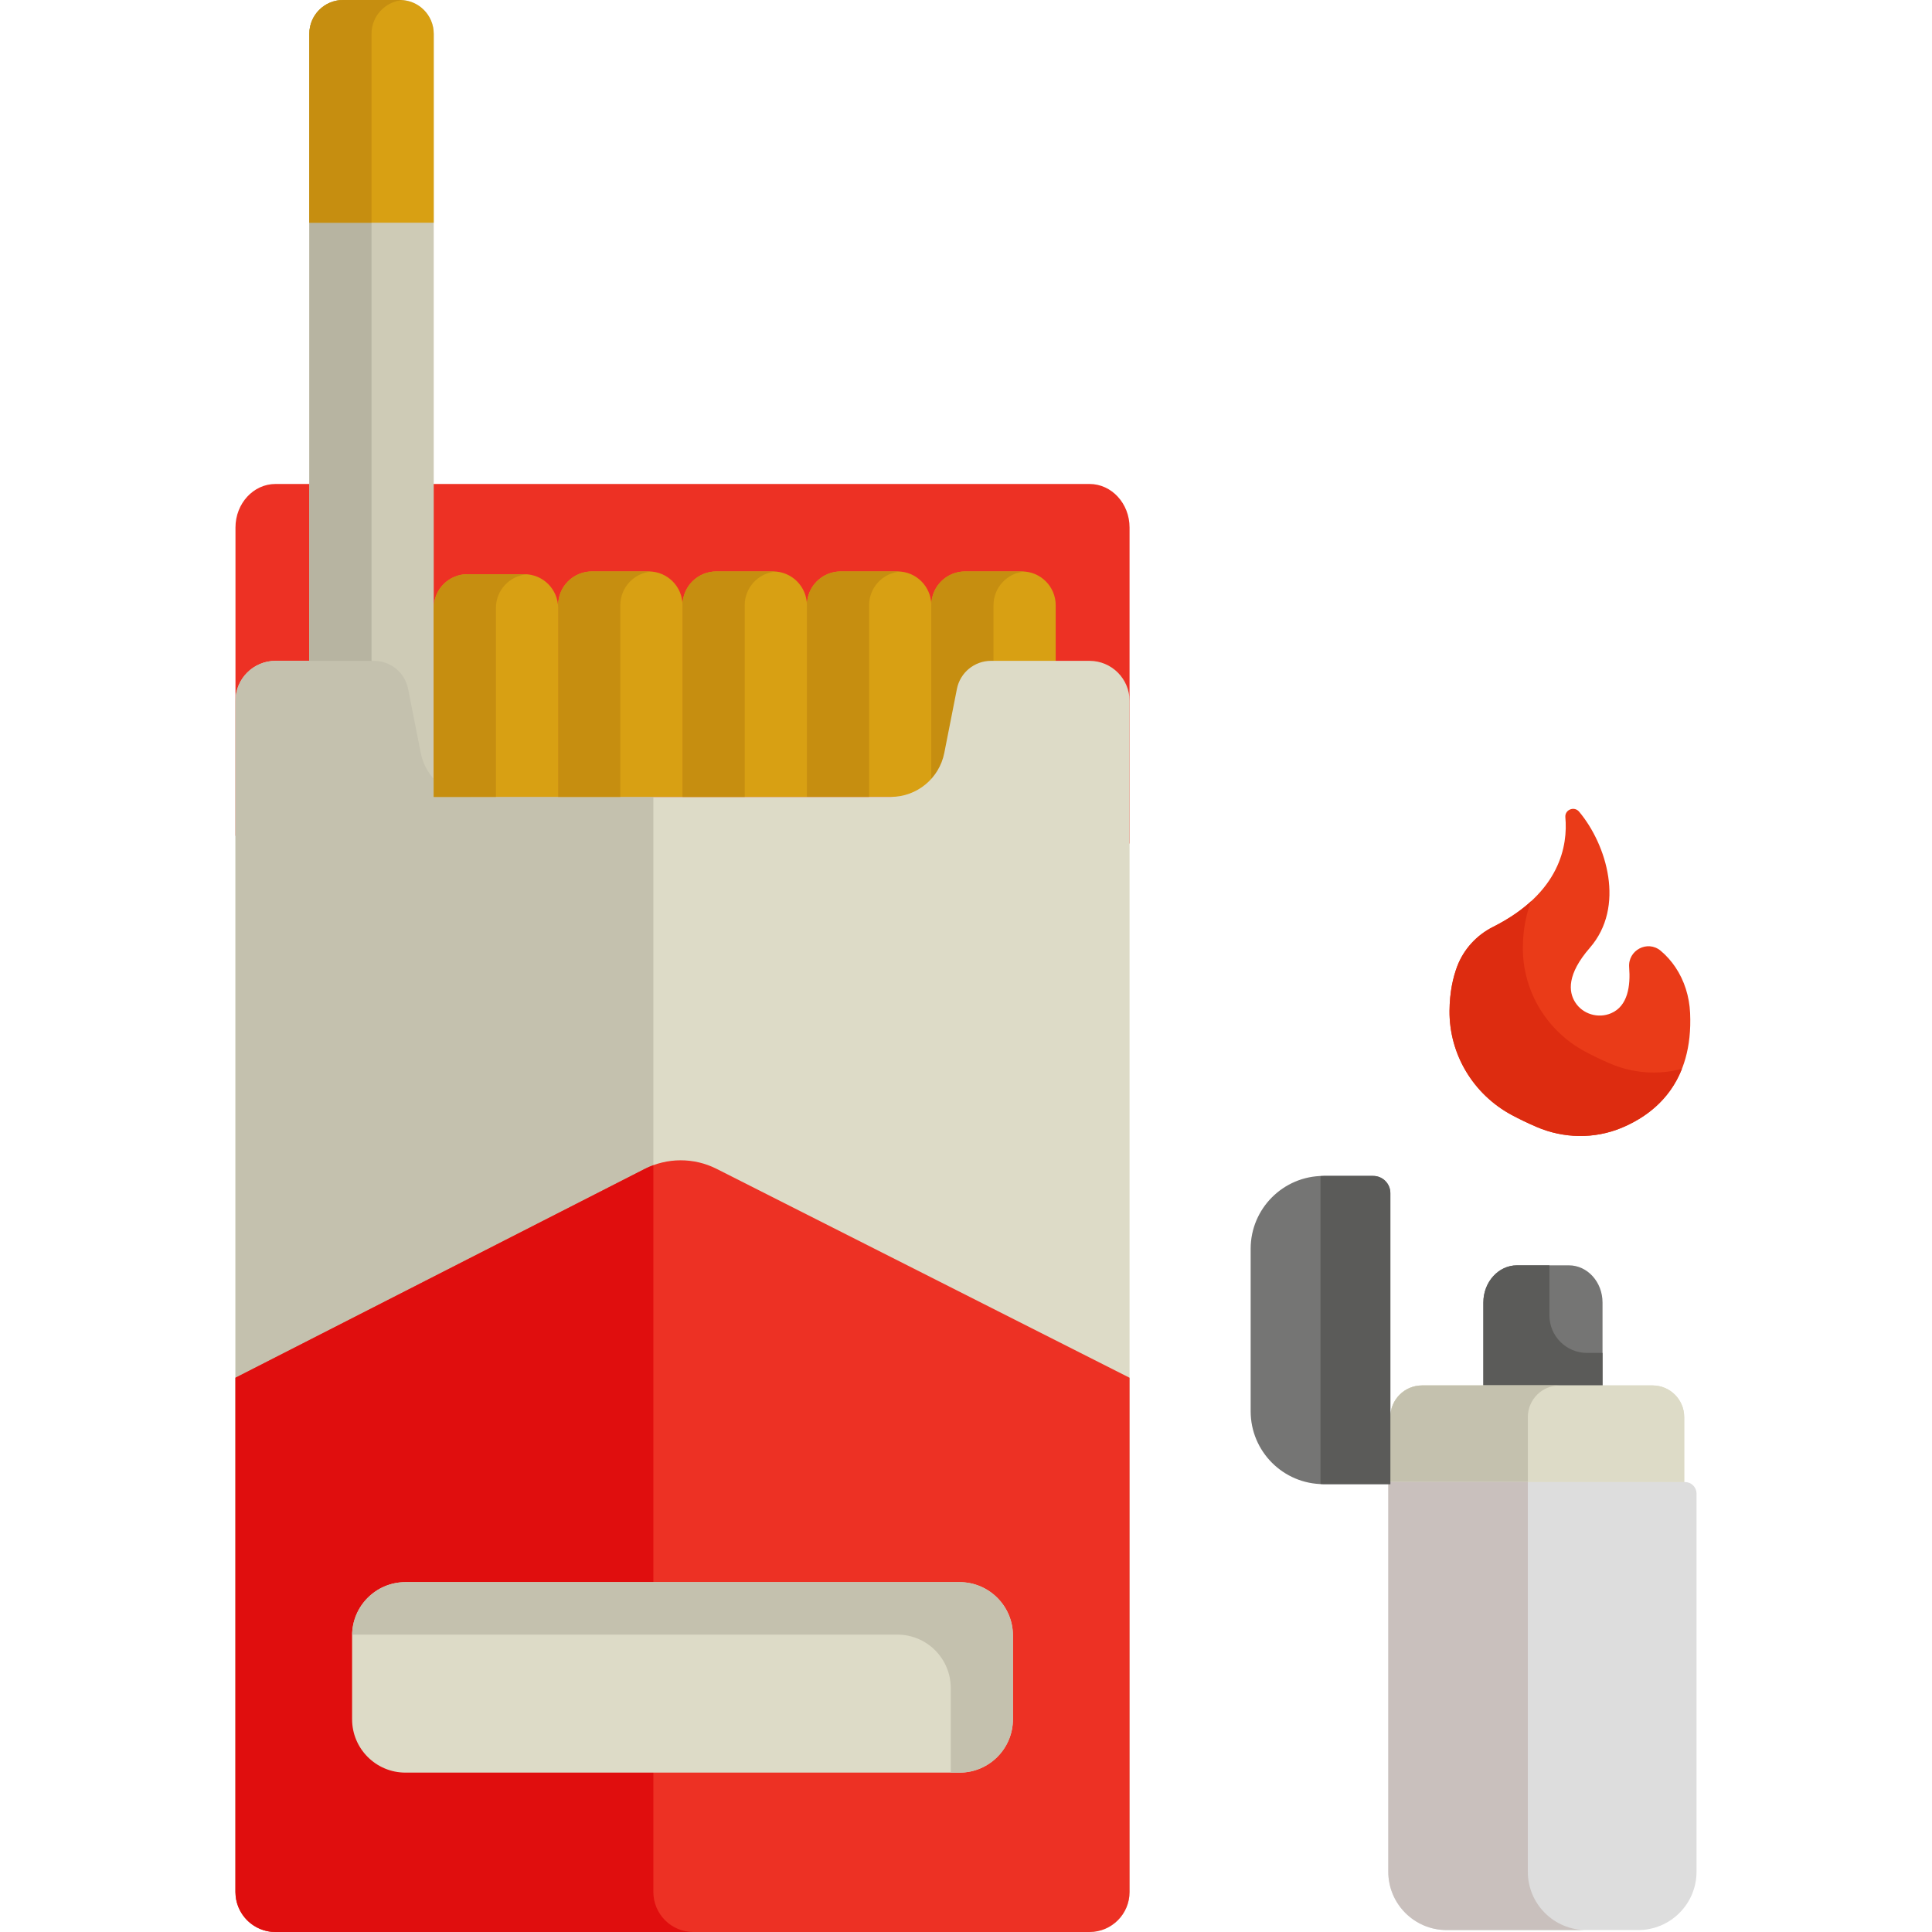
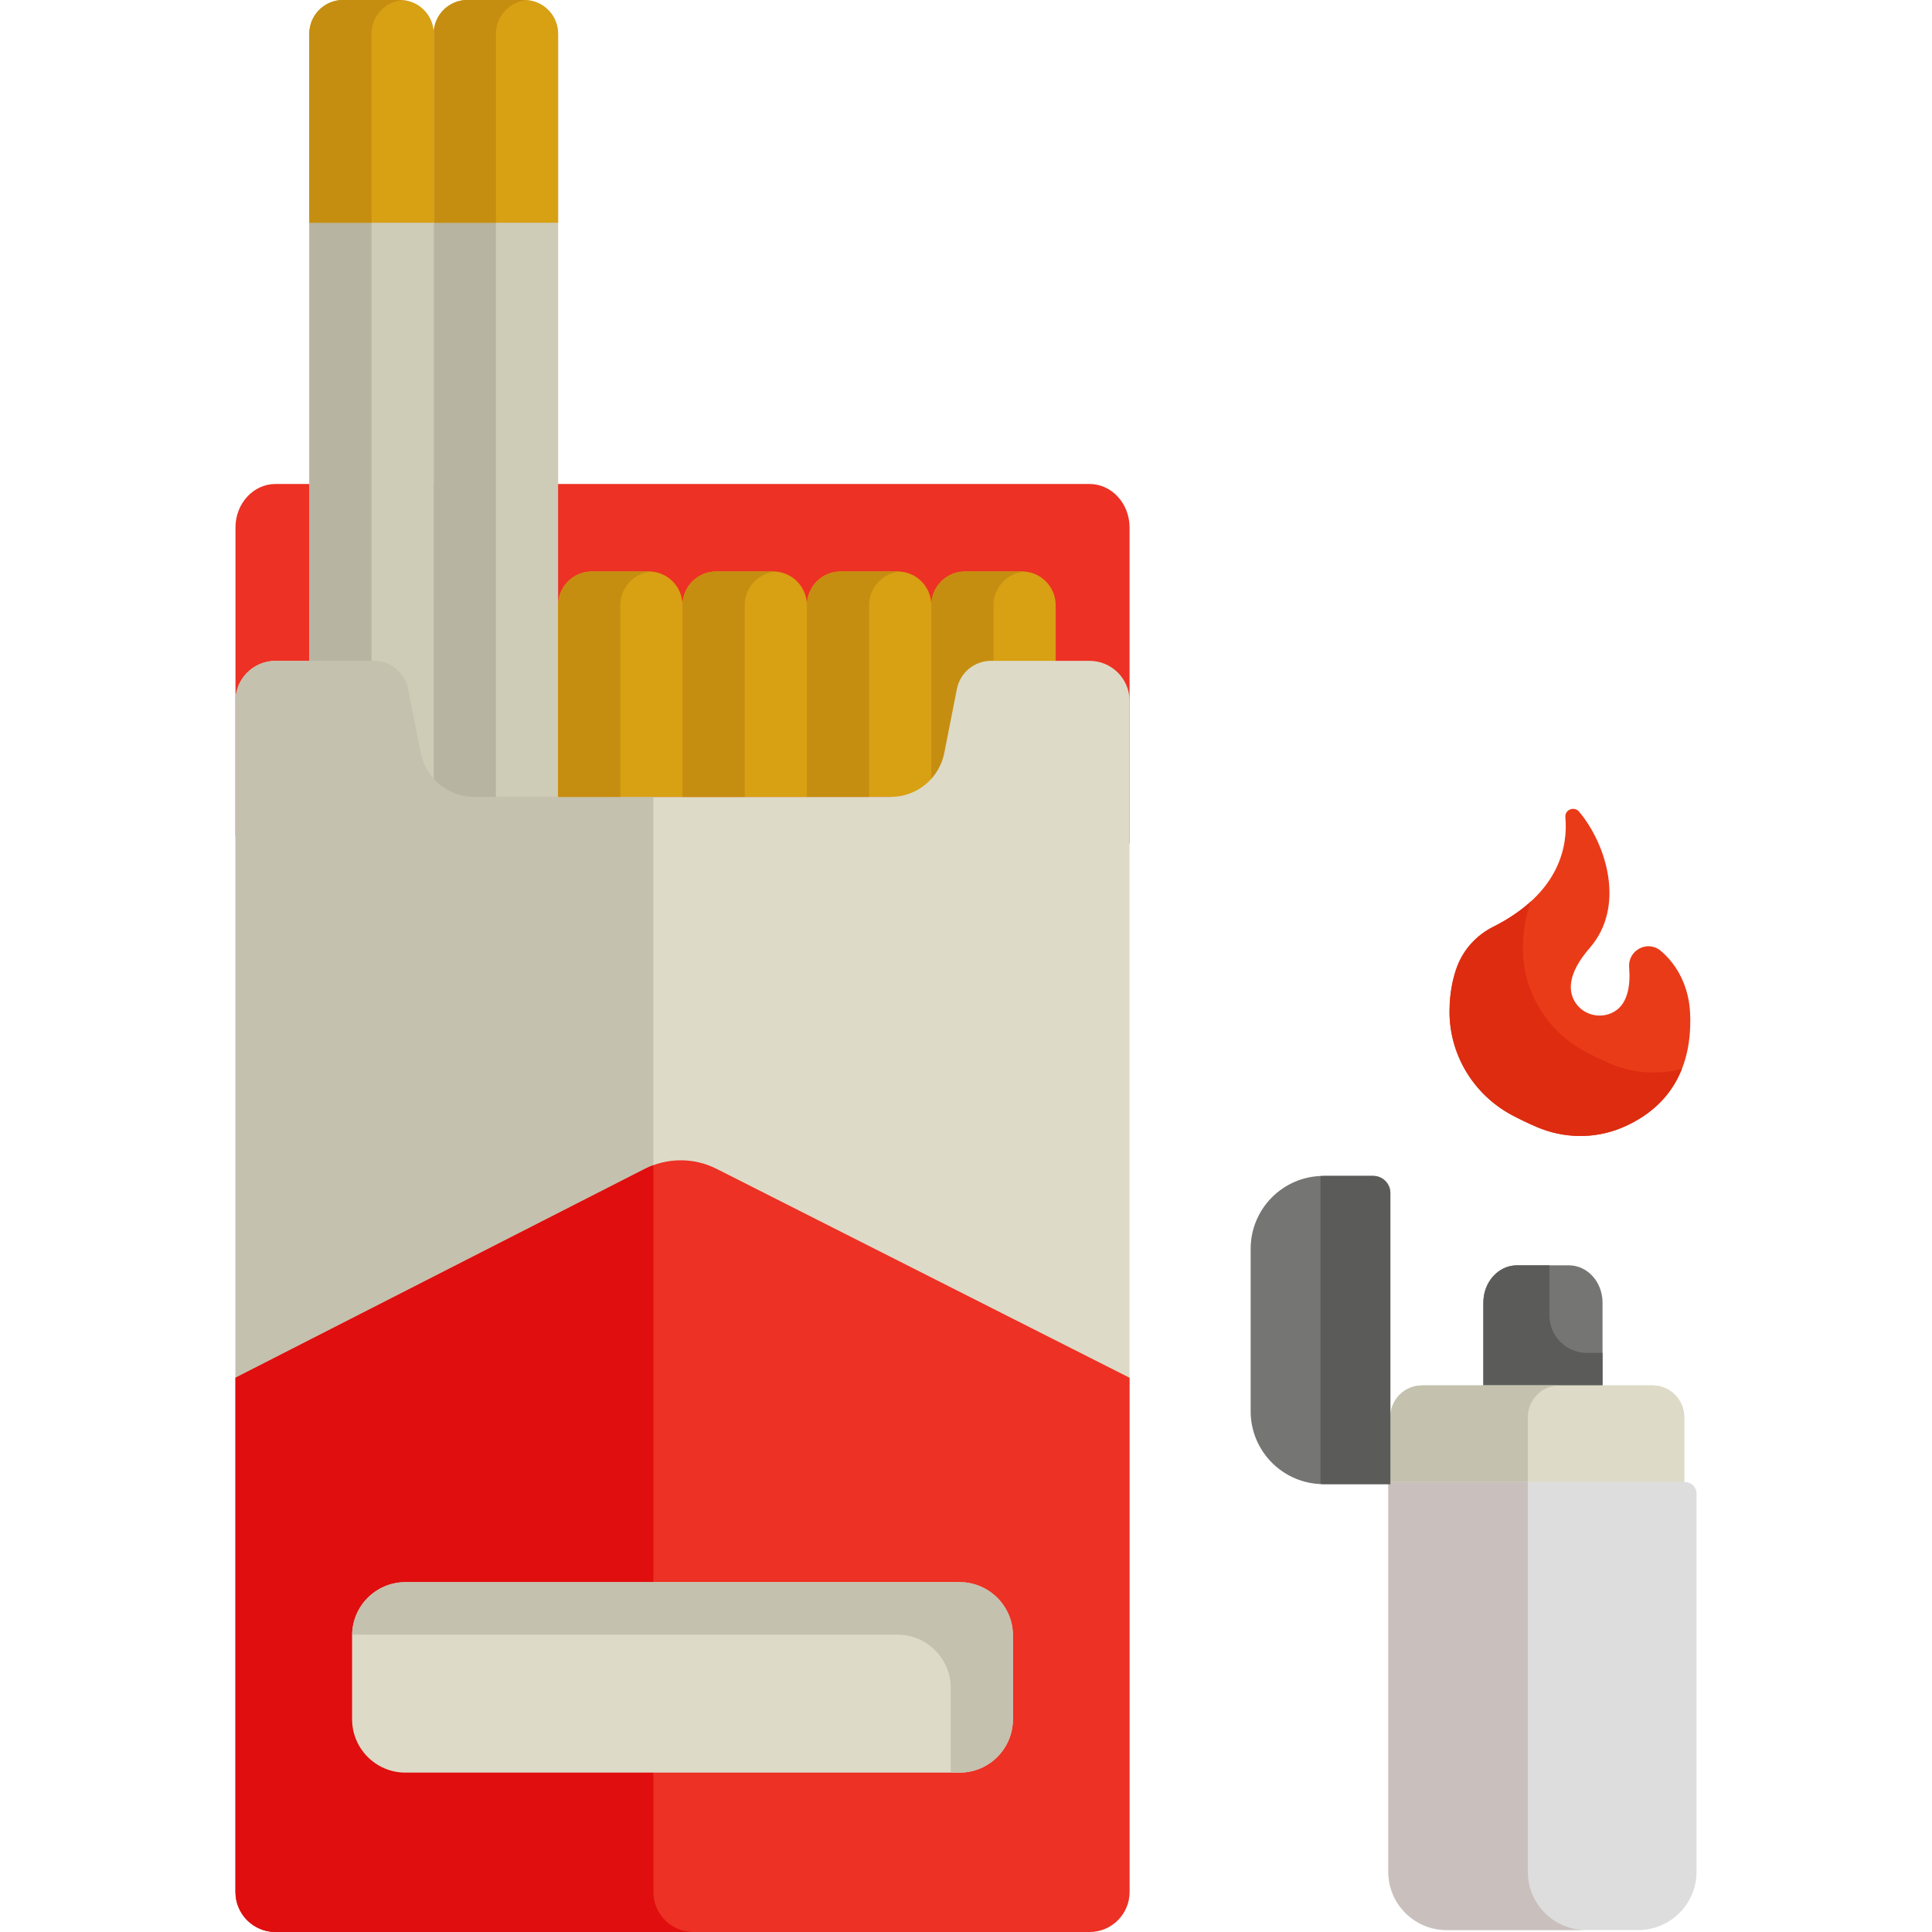
<svg xmlns="http://www.w3.org/2000/svg" version="1.1" id="Capa_1" x="0px" y="0px" viewBox="0 0 512 512" style="enable-background:new 0 0 512 512;" xml:space="preserve">
  <defs id="defs105" />
  <path style="fill:#757574;" d="M424.687,345.19v25.298h-31.585V345.19c0-5.451,3.997-9.866,8.921-9.866h13.732  C420.69,335.324,424.687,339.739,424.687,345.19z" id="path2" />
  <path style="fill:#5B5B59;" d="M410.613,348.58v-13.256h-8.59c-4.924,0-8.921,4.415-8.921,9.867v25.298h31.585v-11.952h-4.119  C415.07,358.536,410.613,354.078,410.613,348.58z" id="path4" />
  <path id="SVGCleanerId_0" style="fill:#DDDBC7;" d="M446.331,375.542v17.225H368.46v-17.225c0-4.636,3.76-8.386,8.386-8.386h61.1  C442.581,367.157,446.331,370.906,446.331,375.542z" />
  <g id="g8">
    <path id="SVGCleanerId_0_1_" style="fill:#DDDBC7;" d="M446.331,375.542v17.225H368.46v-17.225c0-4.636,3.76-8.386,8.386-8.386   h61.1C442.581,367.157,446.331,370.906,446.331,375.542z" />
  </g>
  <path style="fill:#C4C1AE;" d="M413.279,367.157h-36.433c-4.626,0-8.386,3.75-8.386,8.386v17.225h36.432v-17.225  C404.893,370.906,408.653,367.157,413.279,367.157z" id="path10" />
  <path style="fill:#ED3124;" d="M299.345,139.806v83.743l-236.942-2.06v-81.683c0-6.377,4.749-11.548,10.611-11.548h215.72  C294.596,128.258,299.345,133.429,299.345,139.806z" id="path12" />
  <g id="g20">
    <path style="fill:#D8A013;" d="M246.806,160.399v50.788H213.84v-50.788c0-4.955,4.007-8.963,8.963-8.963h15.041   C242.798,151.437,246.806,155.444,246.806,160.399z" id="path16" />
    <path style="fill:#D8A013;" d="M279.771,160.399v50.788h-32.966v-50.788c0-4.955,4.007-8.963,8.963-8.963h15.041   C275.764,151.437,279.771,155.444,279.771,160.399z" id="path18" />
  </g>
  <path style="fill:#C68E10;" d="M271.53,151.473c-0.238-0.02-0.478-0.036-0.721-0.036h-15.041c-4.955,0-8.963,4.007-8.963,8.963  v50.788h16.483v-50.788C263.289,155.687,266.914,151.84,271.53,151.473z" id="path22" />
-   <path style="fill:#D8A013;" d="M114.942,211.187H81.977v-50.788c0-4.947,4.007-8.963,8.963-8.963h15.041  c4.955,0,8.963,4.016,8.963,8.963C114.942,160.399,114.942,211.187,114.942,211.187z" id="path24" />
-   <path style="fill:#C68E10;" d="M106.701,151.473c-0.238-0.02-0.478-0.036-0.721-0.036H90.939c-4.955,0-8.963,4.016-8.963,8.963  v50.788H98.46v-50.788C98.46,155.695,102.085,151.841,106.701,151.473z" id="path26" />
+   <g id="g976">
+     <path style="fill:#D8A013;" d="M114.942,211.187H81.977v-50.788c0-4.947,4.007-8.963,8.963-8.963h15.041  c4.955,0,8.963,4.016,8.963,8.963C114.942,160.399,114.942,211.187,114.942,211.187z" id="path24" />
+     <path style="fill:#C68E10;" d="M106.701,151.473c-0.238-0.02-0.478-0.036-0.721-0.036H90.939c-4.955,0-8.963,4.016-8.963,8.963  v50.788H98.46v-50.788C98.46,155.695,102.085,151.841,106.701,151.473z" id="path26" />
+   </g>
  <path style="fill:#DDDBC7;" d="M299.345,185.742v315.647c0,5.862-4.749,10.611-10.611,10.611H73.014  c-5.862,0-10.611-4.749-10.611-10.611V185.742c0-5.862,4.749-10.611,10.611-10.611h26.105c4.399,0,8.18,3.111,9.035,7.428  l3.348,16.977c1.339,6.768,7.273,11.651,14.175,11.651h110.394c6.902,0,12.836-4.883,14.175-11.651l3.348-16.977  c0.855-4.316,4.636-7.428,9.035-7.428h26.105C294.596,175.131,299.345,179.88,299.345,185.742z" id="path28" />
-   <g id="g1134" transform="translate(-32.965)">
-     <path style="fill:#cecbb6" d="M 147.908,8.963 V 211.188 H 114.942 V 8.963 C 114.942,4.008 118.949,0 123.905,0 h 15.041 c 4.955,0 8.962,4.007 8.962,8.963 z" id="path14" />
-     <path style="fill:#b7b4a1" d="M 139.667,0.036 C 139.429,0.018 139.189,0 138.946,0 h -15.041 c -4.955,0 -8.963,4.007 -8.963,8.963 v 202.225 h 16.483 V 8.963 c 0,-4.712 3.626,-8.559 8.242,-8.927 z" id="path46" />
-     <g id="g1099">
-       <path style="fill:#d8a013" d="m 138.946,0 h -15.041 c -4.955,0 -8.963,4.007 -8.963,8.963 v 50.061 h 32.966 V 8.963 C 147.908,4.007 143.901,0 138.946,0 Z" id="path56" />
-       <path style="fill:#c68e10" d="m 131.425,8.963 c 0,-4.711 3.625,-8.559 8.241,-8.927 C 139.428,0.018 139.189,0 138.946,0 h -15.041 c -4.955,0 -8.963,4.007 -8.963,8.963 v 50.061 h 16.483 c 0,-10e-4 0,-50.061 0,-50.061 z" id="path58" />
-     </g>
+   <g id="g936">
+     <path style="fill:#CECBB6;" d="M147.908,8.963v202.225h-32.966V8.963c0-4.955,4.007-8.963,8.963-8.963h15.041  C143.901,0,147.908,4.007,147.908,8.963z" id="path14" />
+     <path style="fill:#B7B4A1;" d="M139.667,0.036C139.429,0.018,139.189,0,138.946,0h-15.041c-4.955,0-8.963,4.007-8.963,8.963v202.225  h16.483V8.963C131.425,4.251,135.051,0.404,139.667,0.036z" id="path46" />
+     <path style="fill:#D8A013;" d="M138.946,0h-15.041c-4.955,0-8.963,4.007-8.963,8.963v50.061h32.966V8.963  C147.908,4.007,143.901,0,138.946,0z" id="path56" />
+     <path style="fill:#C68E10;" d="M131.425,8.963c0-4.711,3.625-8.559,8.241-8.927C139.428,0.018,139.189,0,138.946,0h-15.041  c-4.955,0-8.963,4.007-8.963,8.963v50.061h16.483C131.425,59.023,131.425,8.963,131.425,8.963z" id="path58" />
+   </g>
+   <g id="g936-1" transform="translate(-32.966)">
+     <path style="fill:#cecbb6" d="M 147.908,8.963 V 211.188 H 114.942 V 8.963 C 114.942,4.008 118.949,0 123.905,0 h 15.041 c 4.955,0 8.962,4.007 8.962,8.963 z" id="path14-5" />
+     <path style="fill:#b7b4a1" d="M 139.667,0.036 C 139.429,0.018 139.189,0 138.946,0 h -15.041 c -4.955,0 -8.963,4.007 -8.963,8.963 v 202.225 h 16.483 V 8.963 c 0,-4.712 3.626,-8.559 8.242,-8.927 z" id="path46-6" />
+     <path style="fill:#d8a013" d="m 138.946,0 h -15.041 c -4.955,0 -8.963,4.007 -8.963,8.963 v 50.061 h 32.966 V 8.963 C 147.908,4.007 143.901,0 138.946,0 Z" id="path56-3" />
+     <path style="fill:#c68e10" d="m 131.425,8.963 c 0,-4.711 3.625,-8.559 8.241,-8.927 C 139.428,0.018 139.189,0 138.946,0 h -15.041 c -4.955,0 -8.963,4.007 -8.963,8.963 v 50.061 h 16.483 c 0,-10e-4 0,-50.061 0,-50.061 z" id="path58-0" />
  </g>
  <path style="fill:#C4C1AE;" d="M173.148,501.389V211.187h-47.471c-6.902,0-12.836-4.883-14.175-11.651l-3.348-16.977  c-0.855-4.316-4.636-7.428-9.035-7.428H73.014c-5.862,0-10.611,4.749-10.611,10.611v315.647c0,5.862,4.749,10.611,10.611,10.611  h110.744C177.897,512,173.148,507.251,173.148,501.389z" id="path30" />
  <path style="fill:#ED3124;" d="M299.345,365.117v136.272c0,5.862-4.749,10.611-10.611,10.611H73.014  c-5.862,0-10.611-4.749-10.611-10.611V365.117l108.427-55.321c5.985-3.06,13.073-3.07,19.069-0.041L299.345,365.117z" id="path32" />
  <path style="fill:#E00E0E;" d="M173.148,501.389V308.782c-0.787,0.289-1.562,0.626-2.318,1.013L62.403,365.116v136.273  c0,5.495,4.174,10.012,9.526,10.556c0.356,0.036,0.719,0.055,1.085,0.055h110.744C177.897,512,173.148,507.251,173.148,501.389z" id="path34" />
  <path style="fill:#DDDBC7;" d="M268.439,433.428v22.19c0,7.809-6.336,14.144-14.144,14.144H107.453  c-7.809,0-14.144-6.336-14.144-14.144v-22.19c0-7.809,6.336-14.144,14.144-14.144h146.842  C262.104,419.284,268.439,425.619,268.439,433.428z" id="path36" />
  <path style="fill:#C4C1AE;" d="M254.295,419.284H107.453c-7.728,0-14.004,6.209-14.132,13.907h144.491  c7.809,0,14.144,6.336,14.144,14.144v22.19c0,0.08-0.01,0.158-0.012,0.237h2.351c7.809,0,14.144-6.336,14.144-14.144v-22.19  C268.439,425.619,262.104,419.284,254.295,419.284z" id="path38" />
  <g id="g44">
    <path style="fill:#D8A013;" d="M213.84,160.399v50.788h-32.966v-50.788c0-4.955,4.007-8.963,8.963-8.963h15.041   C209.832,151.437,213.84,155.444,213.84,160.399z" id="path40" />
    <path style="fill:#D8A013;" d="M180.874,160.399v50.788h-32.966v-50.788c0-4.955,4.007-8.963,8.963-8.963h15.041   C176.867,151.437,180.874,155.444,180.874,160.399z" id="path42" />
  </g>
  <g id="g54">
    <path style="fill:#C68E10;" d="M238.564,151.473c-0.238-0.02-0.478-0.036-0.721-0.036h-15.041c-4.955,0-8.963,4.007-8.963,8.963   v50.788h16.483v-50.788C230.323,155.687,233.948,151.84,238.564,151.473z" id="path48" />
    <path style="fill:#C68E10;" d="M205.598,151.473c-0.238-0.02-0.478-0.036-0.721-0.036h-15.041c-4.955,0-8.963,4.007-8.963,8.963   v50.788h16.483v-50.788C197.357,155.687,200.982,151.84,205.598,151.473z" id="path50" />
    <path style="fill:#C68E10;" d="M172.633,151.473c-0.238-0.02-0.478-0.036-0.721-0.036h-15.041c-4.955,0-8.963,4.007-8.963,8.963   v50.788h16.483v-50.788C164.391,155.687,168.016,151.84,172.633,151.473z" id="path52" />
  </g>
  <path style="fill:#DDDDDD;" d="M449.597,395.803v100.219c0,8.54-6.923,15.463-15.463,15.463h-50.757  c-8.54,0-15.463-6.923-15.463-15.463V392.767h78.647C448.238,392.767,449.597,394.126,449.597,395.803z" id="path60" />
  <path style="fill:#C9C0BD;" d="M404.889,496.022V392.767h-36.975v103.255c0,8.54,6.923,15.463,15.463,15.463h36.975  C411.813,511.485,404.889,504.562,404.889,496.022z" id="path62" />
  <path style="fill:#757574;" d="M368.46,316.184v77.129h-17.699c-10.674,0-19.326-8.652-19.326-19.326v-43.031  c0-10.674,8.652-19.326,19.326-19.326h13.144C366.421,311.63,368.46,313.668,368.46,316.184z" id="path64" />
  <path style="fill:#EA3B18;" d="M447.897,268.465c0.834,18.378-9.169,26.682-18.183,30.432c-7.211,2.988-15.35,2.833-22.52-0.258  c-2.442-1.051-4.605-2.102-6.531-3.132c-10.199-5.46-16.627-16.091-16.524-27.66c0.041-4.893,0.907-8.777,2.05-11.796  c1.731-4.512,5.13-8.221,9.447-10.395c17.933-9.015,19.862-21.716,19.199-29.076c-0.18-2.004,2.352-3.019,3.644-1.476  c7.336,8.76,12.311,25.203,2.83,36.094c-6.068,6.985-5.645,11.6-3.884,14.392c1.988,3.173,6.099,4.399,9.539,2.926  c4.471-1.916,5.161-7.335,4.78-12.166c-0.371-4.522,4.852-7.304,8.344-4.399c1.597,1.339,2.874,2.833,3.884,4.327  C446.403,259.873,447.701,264.128,447.897,268.465z" id="path66" />
  <path style="fill:#DD2C10;" d="M426.63,281.83c-2.442-1.051-4.605-2.102-6.531-3.132c-10.199-5.46-16.627-16.091-16.524-27.66  c0.041-4.893,0.907-8.777,2.05-11.796c0.062-0.161,0.141-0.313,0.207-0.472c-2.627,2.422-5.961,4.757-10.196,6.887  c-4.316,2.174-7.716,5.882-9.447,10.395c-1.143,3.018-2.009,6.902-2.05,11.796c-0.103,11.569,6.325,22.2,16.524,27.66  c1.926,1.03,4.09,2.081,6.531,3.132c7.17,3.091,15.308,3.245,22.52,0.258c6.116-2.545,12.685-7.191,16.016-15.654  C439.434,284.948,432.687,284.441,426.63,281.83z" id="path68" />
  <path style="fill:#5B5B59;" d="M363.905,311.63H350.76c-0.275,0-0.542,0.03-0.814,0.041v81.601c0.272,0.011,0.539,0.041,0.814,0.041  h17.699v-77.129C368.46,313.668,366.421,311.63,363.905,311.63z" id="path70" />
  <g id="g72">
</g>
  <g id="g74">
</g>
  <g id="g76">
</g>
  <g id="g78">
</g>
  <g id="g80">
</g>
  <g id="g82">
</g>
  <g id="g84">
</g>
  <g id="g86">
</g>
  <g id="g88">
</g>
  <g id="g90">
</g>
  <g id="g92">
</g>
  <g id="g94">
</g>
  <g id="g96">
</g>
  <g id="g98">
</g>
  <g id="g100">
</g>
-   <g id="g1099-0" transform="translate(0,152.164)">
-     <path style="fill:#d8a013" d="m 138.946,0 h -15.041 c -4.955,0 -8.963,4.007 -8.963,8.963 v 50.061 h 32.966 V 8.963 C 147.908,4.007 143.901,0 138.946,0 Z" id="path56-9" />
-     <path style="fill:#c68e10" d="m 131.425,8.963 c 0,-4.711 3.625,-8.559 8.241,-8.927 C 139.428,0.018 139.189,0 138.946,0 h -15.041 c -4.955,0 -8.963,4.007 -8.963,8.963 v 50.061 h 16.483 c 0,-10e-4 0,-50.061 0,-50.061 z" id="path58-7" />
+   <g id="g936-4" transform="translate(-215.9576,-18.92672)">
+     <path style="fill:#cecbb6" d="M 147.908,8.963 V 211.188 H 114.942 V 8.963 C 114.942,4.008 118.949,0 123.905,0 h 15.041 c 4.955,0 8.962,4.007 8.962,8.963 z" id="path14-1" />
+     <path style="fill:#b7b4a1" d="M 139.667,0.036 C 139.429,0.018 139.189,0 138.946,0 h -15.041 c -4.955,0 -8.963,4.007 -8.963,8.963 v 202.225 h 16.483 V 8.963 c 0,-4.712 3.626,-8.559 8.242,-8.927 z" id="path46-3" />
+     <path style="fill:#d8a013" d="m 138.946,0 h -15.041 c -4.955,0 -8.963,4.007 -8.963,8.963 v 50.061 h 32.966 V 8.963 C 147.908,4.007 143.901,0 138.946,0 Z" id="path56-6" />
+     <path style="fill:#c68e10" d="m 131.425,8.963 c 0,-4.711 3.625,-8.559 8.241,-8.927 C 139.428,0.018 139.189,0 138.946,0 h -15.041 c -4.955,0 -8.963,4.007 -8.963,8.963 v 50.061 h 16.483 c 0,-10e-4 0,-50.061 0,-50.061 z" id="path58-1" />
  </g>
-   <g id="g1134-1" transform="translate(-213.7213,49.64675)">
-     <path style="fill:#cecbb6" d="M 147.908,8.963 V 211.188 H 114.942 V 8.963 C 114.942,4.008 118.949,0 123.905,0 h 15.041 c 4.955,0 8.962,4.007 8.962,8.963 z" id="path14-9" />
-     <path style="fill:#b7b4a1" d="M 139.667,0.036 C 139.429,0.018 139.189,0 138.946,0 h -15.041 c -4.955,0 -8.963,4.007 -8.963,8.963 v 202.225 h 16.483 V 8.963 c 0,-4.712 3.626,-8.559 8.242,-8.927 z" id="path46-3" />
-     <g id="g1099-3">
-       <path style="fill:#d8a013" d="m 138.946,0 h -15.041 c -4.955,0 -8.963,4.007 -8.963,8.963 v 50.061 h 32.966 V 8.963 C 147.908,4.007 143.901,0 138.946,0 Z" id="path56-4" />
-       <path style="fill:#c68e10" d="m 131.425,8.963 c 0,-4.711 3.625,-8.559 8.241,-8.927 C 139.428,0.018 139.189,0 138.946,0 h -15.041 c -4.955,0 -8.963,4.007 -8.963,8.963 v 50.061 h 16.483 c 0,-10e-4 0,-50.061 0,-50.061 z" id="path58-9" />
-     </g>
+   <g id="g976-1" transform="translate(-226.9666,-89.52154)">
+     <path style="fill:#d8a013" d="M 114.942,211.187 H 81.977 v -50.788 c 0,-4.947 4.007,-8.963 8.963,-8.963 h 15.041 c 4.955,0 8.963,4.016 8.963,8.963 -0.002,0 -0.002,50.788 -0.002,50.788 z" id="path24-2" />
+     <path style="fill:#c68e10" d="m 106.701,151.473 c -0.238,-0.02 -0.478,-0.036 -0.721,-0.036 H 90.939 c -4.955,0 -8.963,4.016 -8.963,8.963 v 50.788 H 98.46 V 160.4 c 0,-4.705 3.625,-8.559 8.241,-8.927 z" id="path26-4" />
  </g>
</svg>
